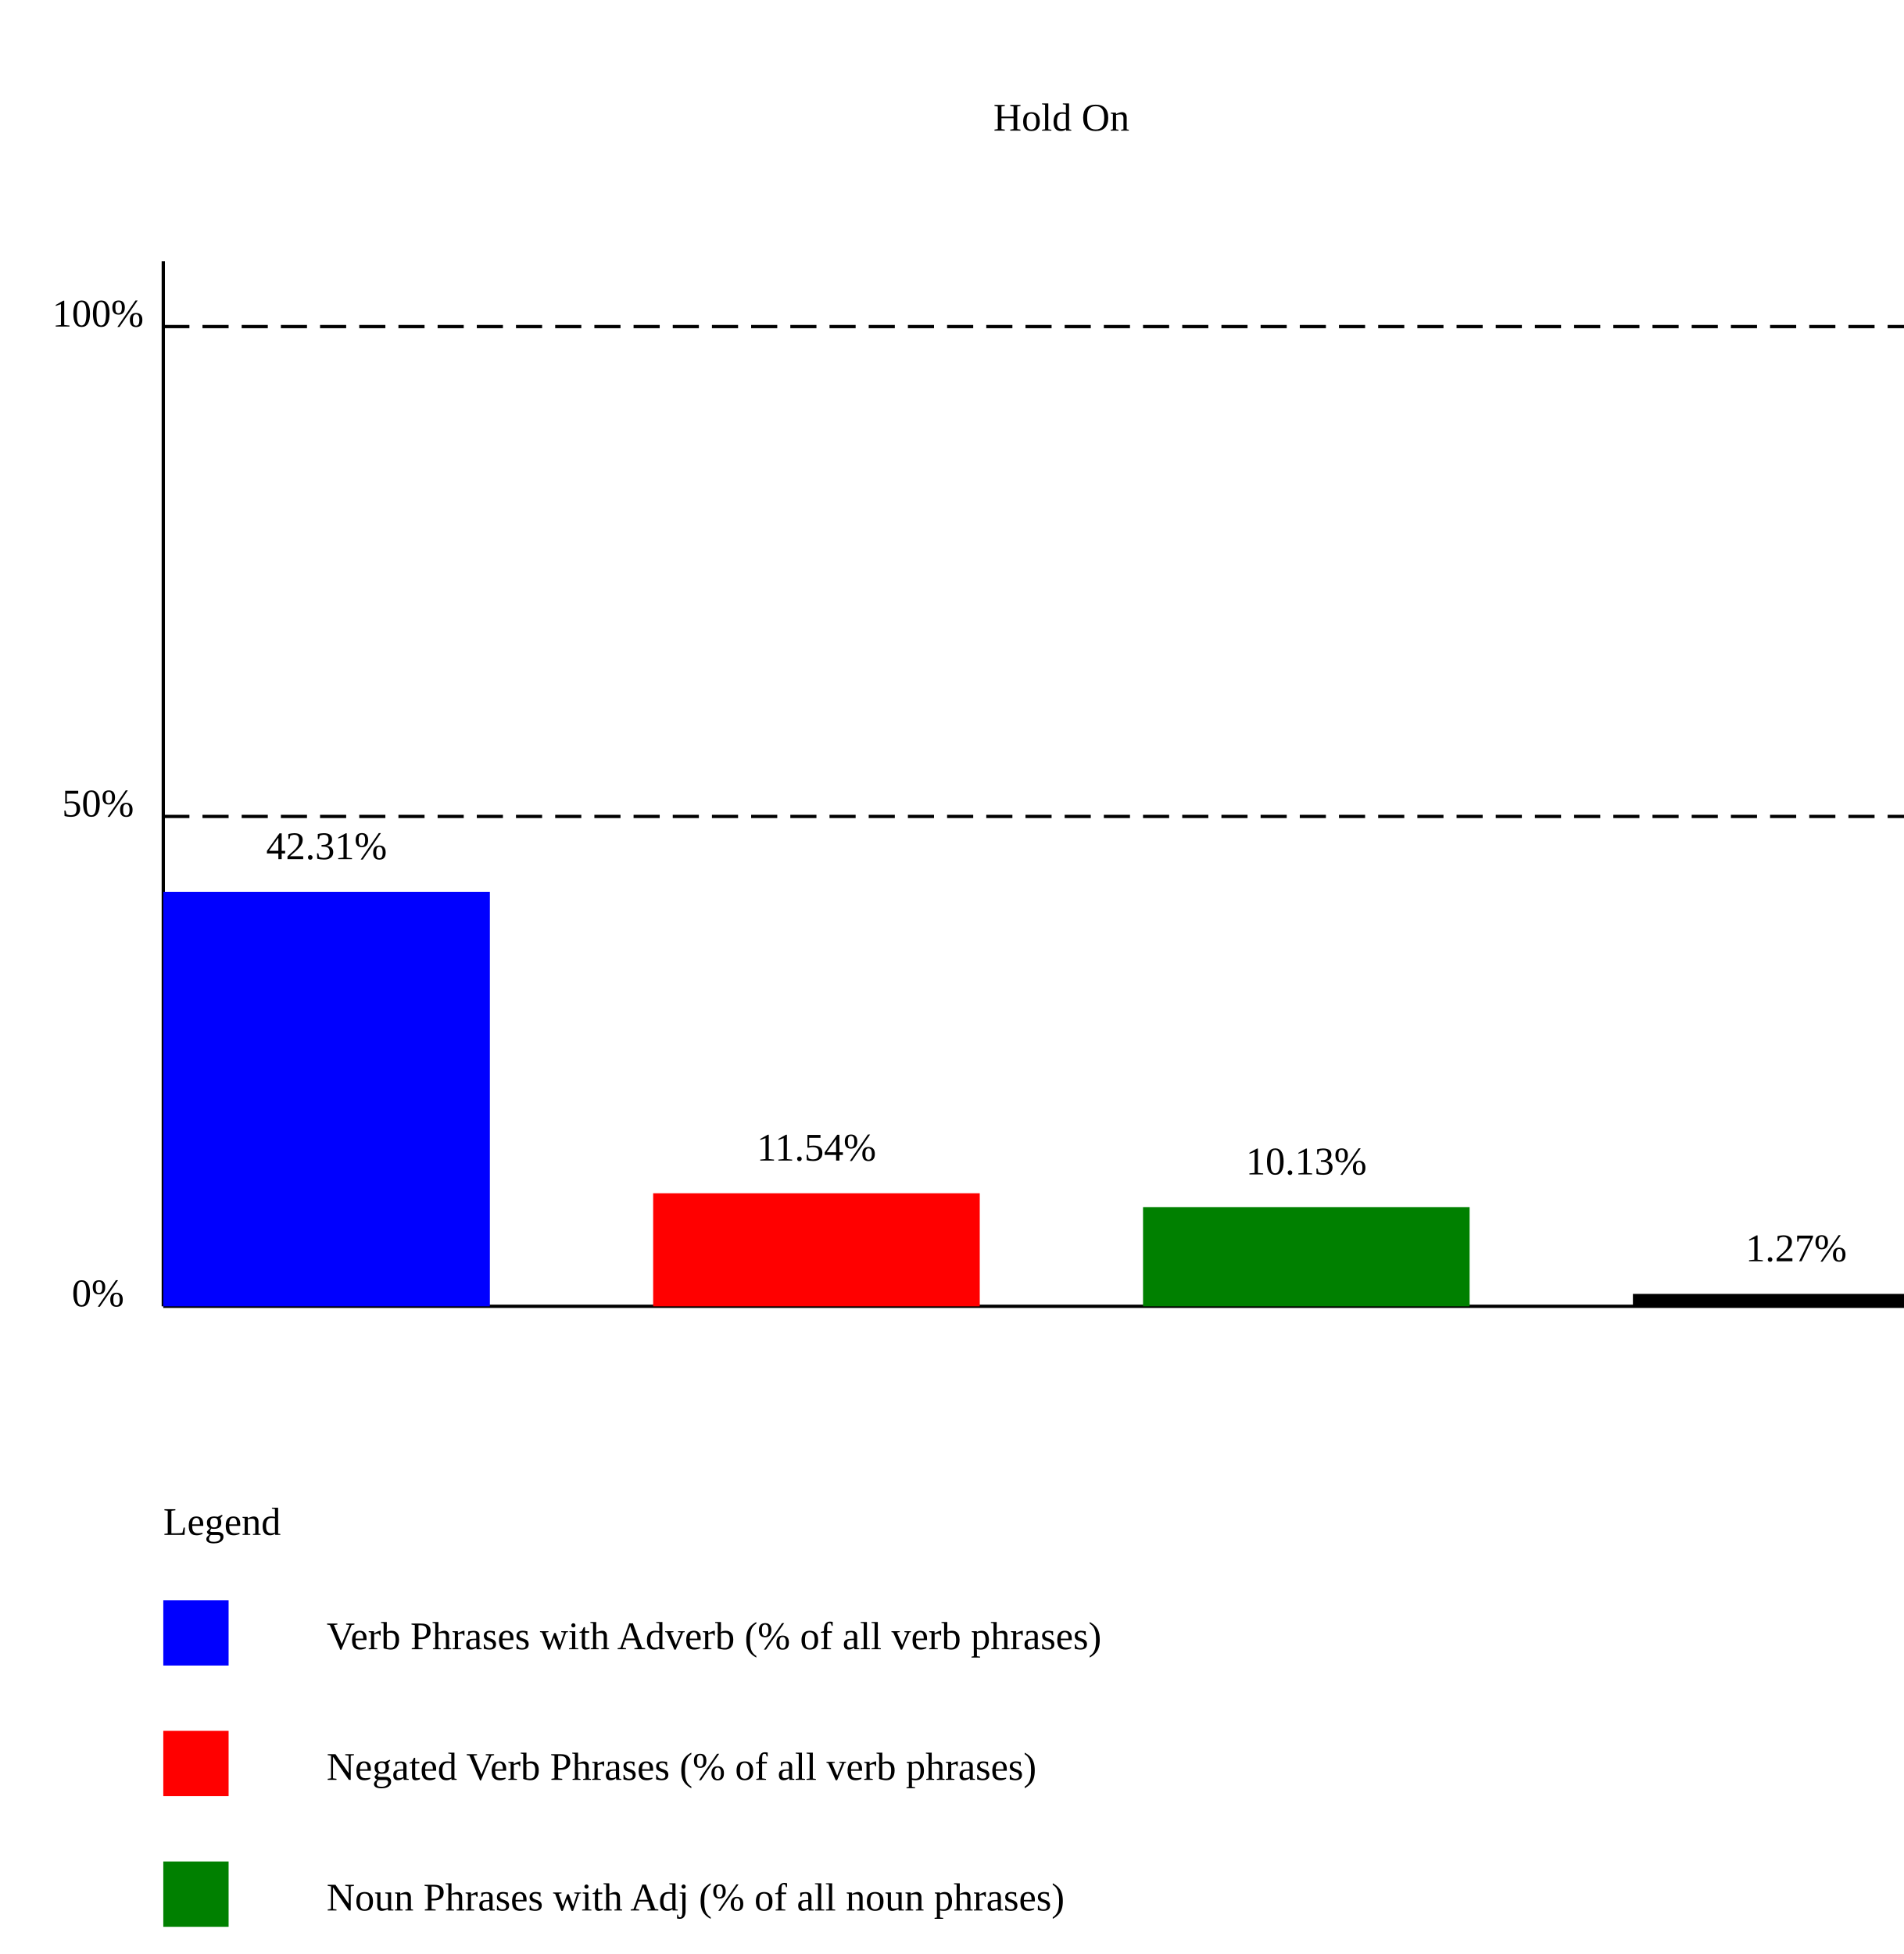
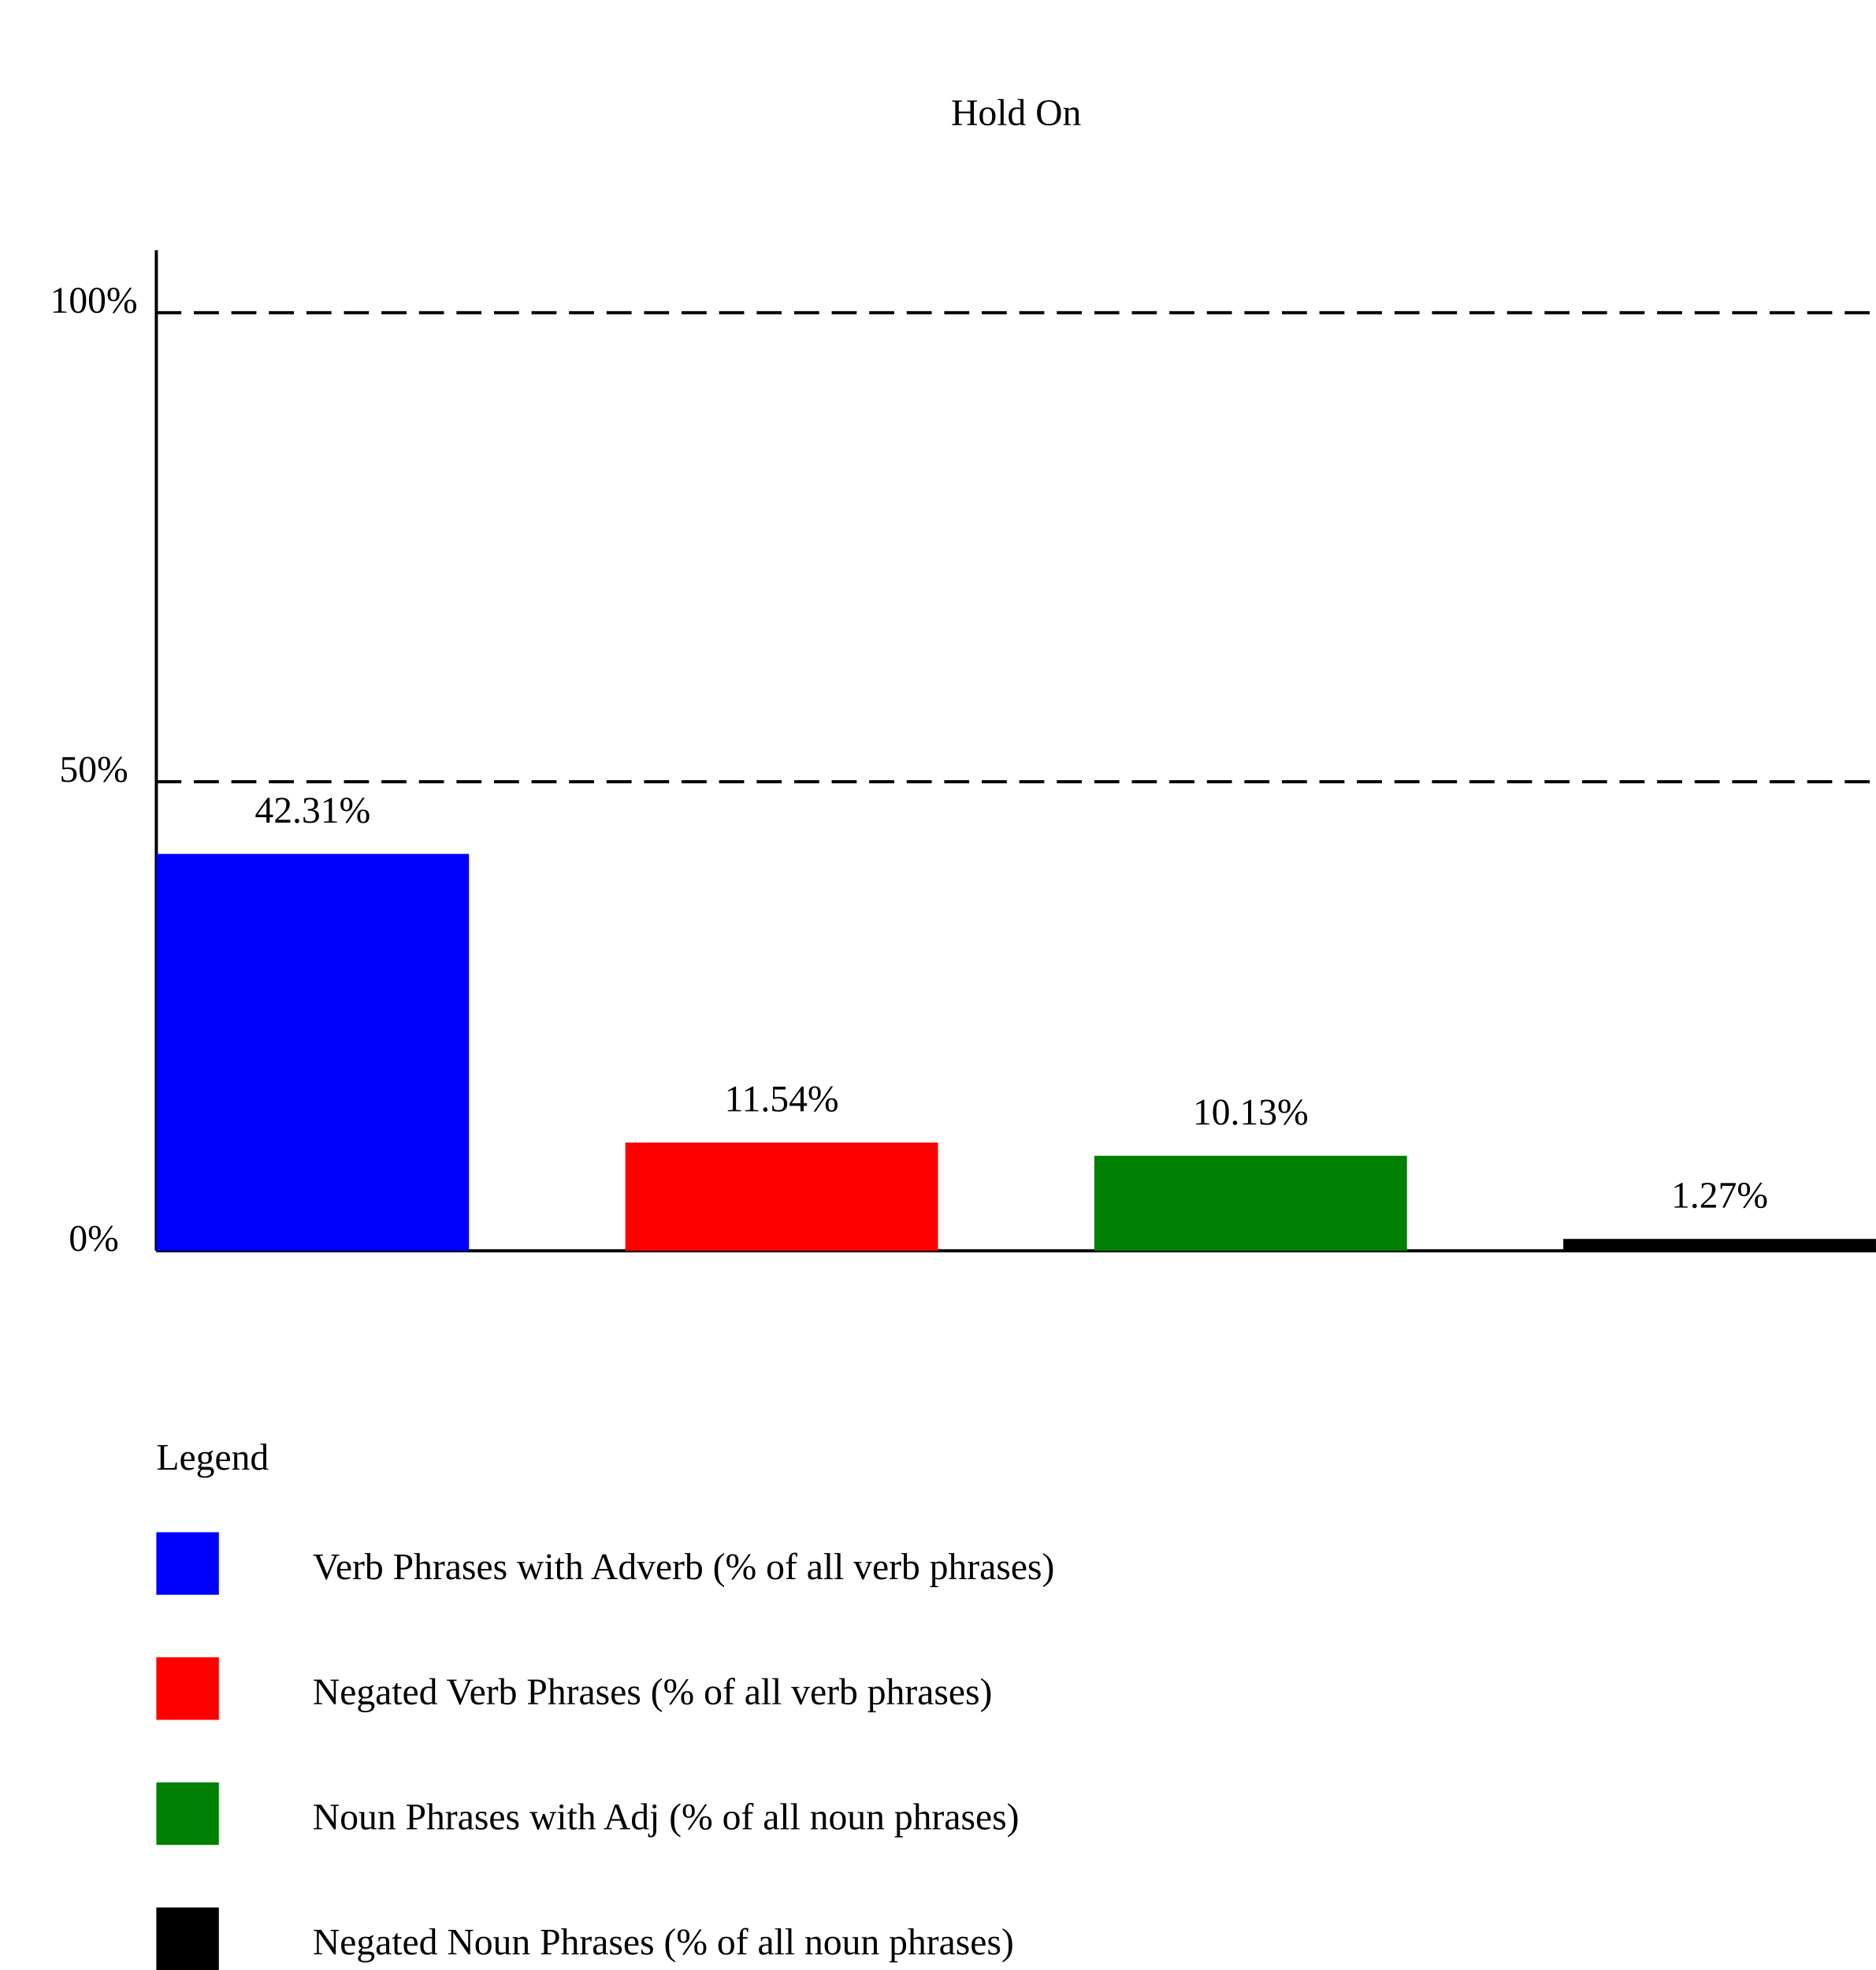
- <svg xmlns="http://www.w3.org/2000/svg" width="100%" height="100%">
+ <svg xmlns="http://www.w3.org/2000/svg" width="100%" height="100%" viewBox="0 0 600 630" preserveAspectRatio="xMidYMid">
  <text x="325" y="40" text-anchor="middle">Hold On</text>
  <line x1="50" y1="400" x2="600" y2="400" style="stroke:rgb(0,0,0);stroke-width:1" />
  <line x1="50" y1="400" x2="50" y2="80" style="stroke:rgb(0,0,0);stroke-width:1" />
  <text x="30" y="400" text-anchor="middle">0%</text>
  <text x="30" y="250" text-anchor="middle">50%</text>
  <text x="30" y="100" text-anchor="middle">100%</text>
  <line x1="50" y1="250" x2="600" y2="250" style="stroke:rgb(0,0,0);stroke-width:1" stroke-dasharray="8 4" />
  <line x1="50" y1="100" x2="600" y2="100" style="stroke:rgb(0,0,0);stroke-width:1" stroke-dasharray="8 4" />
  <rect x="50" y="273.077" width="100" height="126.923" style="fill:blue" />
  <rect x="200" y="365.385" width="100" height="34.615" style="fill:red" />
  <rect x="350" y="369.62" width="100" height="30.38" style="fill:green" />
  <rect x="500" y="396.203" width="100" height="3.797" style="fill:black" />
  <text x="100" y="263.077" text-anchor="middle">42.31%</text>
  <text x="250" y="355.385" text-anchor="middle">11.54%</text>
  <text x="400" y="359.62" text-anchor="middle">10.13%</text>
  <text x="550" y="386.203" text-anchor="middle">1.27%</text>
  <text x="50" y="470" text-anchor="left">Legend</text>
  <rect x="50" y="490" width="20" height="20" style="fill:blue" />
  <text x="100" y="505" text-anchor="left">Verb Phrases with Adverb (% of all verb phrases)</text>
  <rect x="50" y="530" width="20" height="20" style="fill:red" />
  <text x="100" y="545" text-anchor="left">Negated Verb Phrases (% of all verb phrases)</text>
  <rect x="50" y="570" width="20" height="20" style="fill:green" />
  <text x="100" y="585" text-anchor="left">Noun Phrases with Adj (% of all noun phrases)</text>
  <rect x="50" y="610" width="20" height="20" style="fill:black" />
  <text x="100" y="625" text-anchor="left">Negated Noun Phrases (% of all noun phrases)</text>
</svg>
